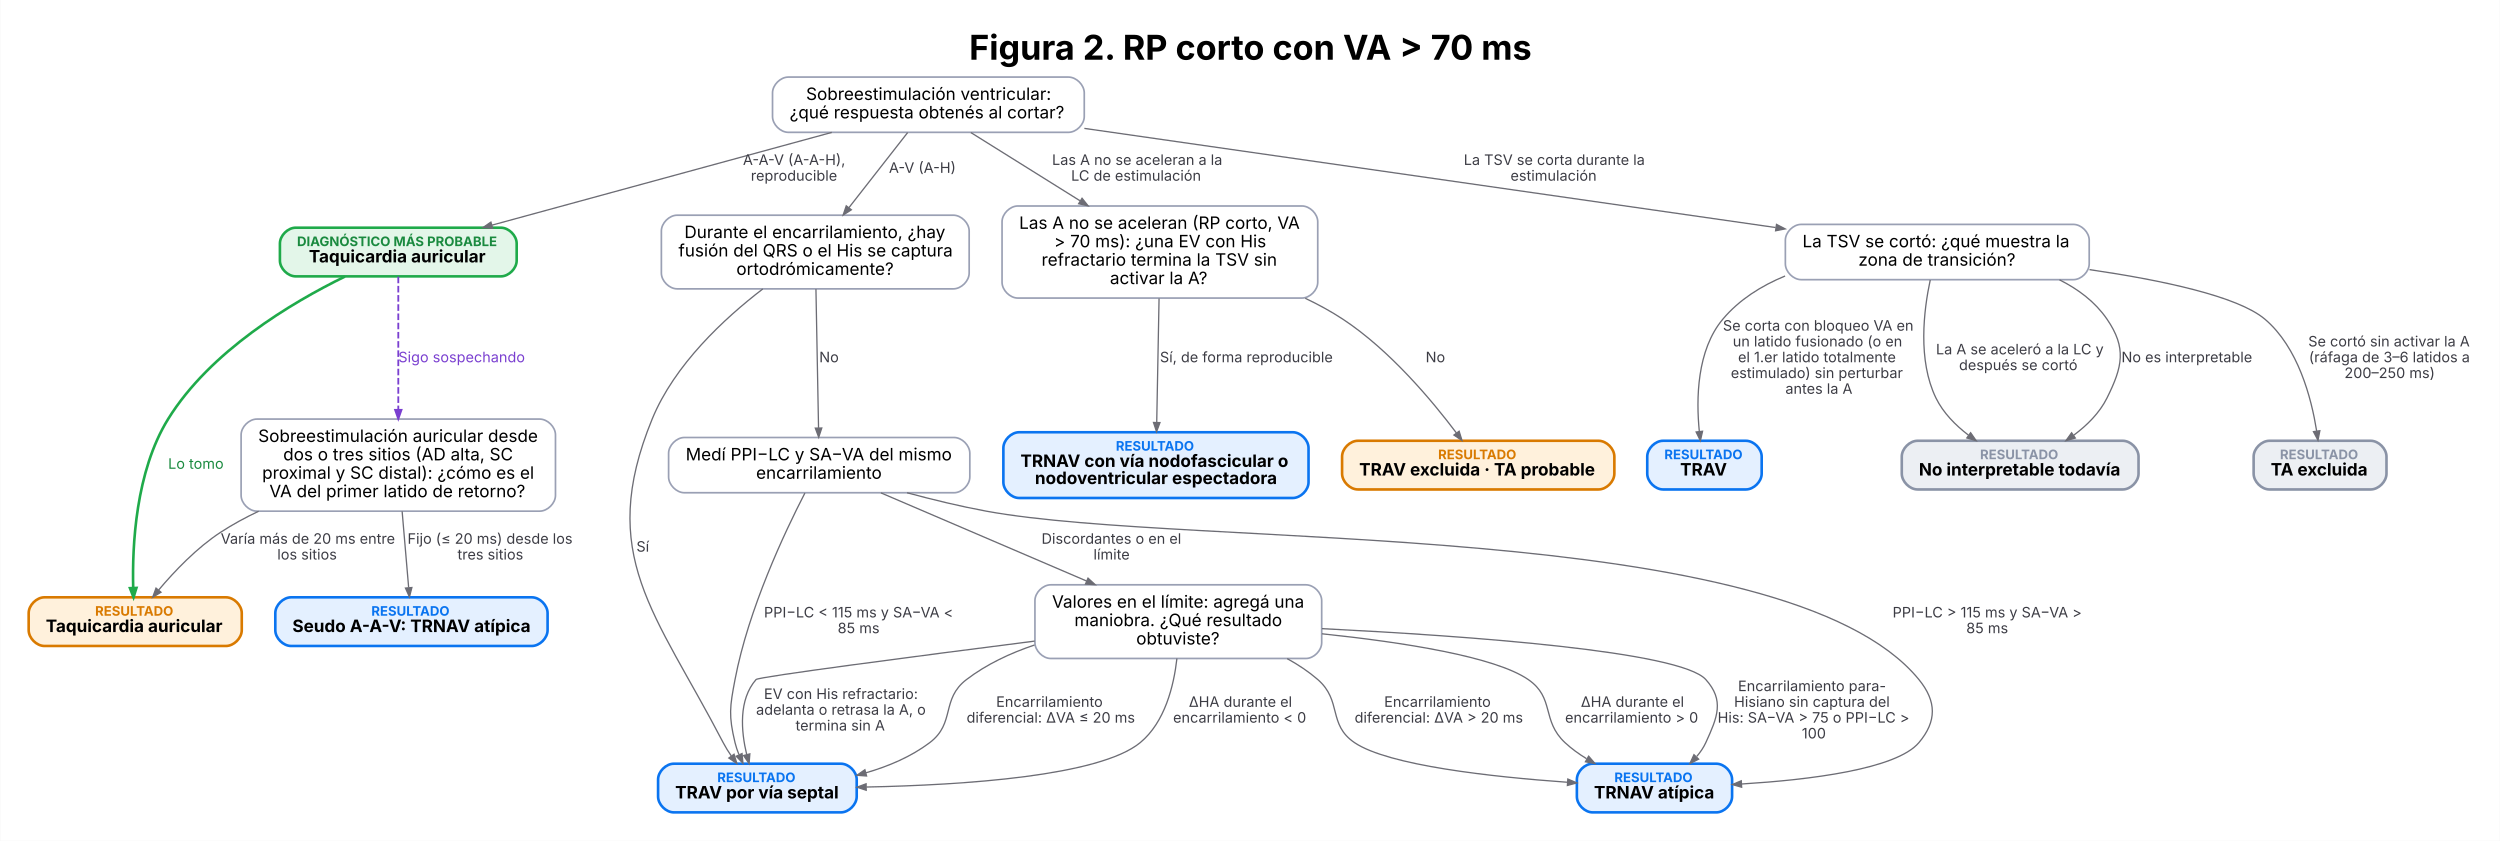
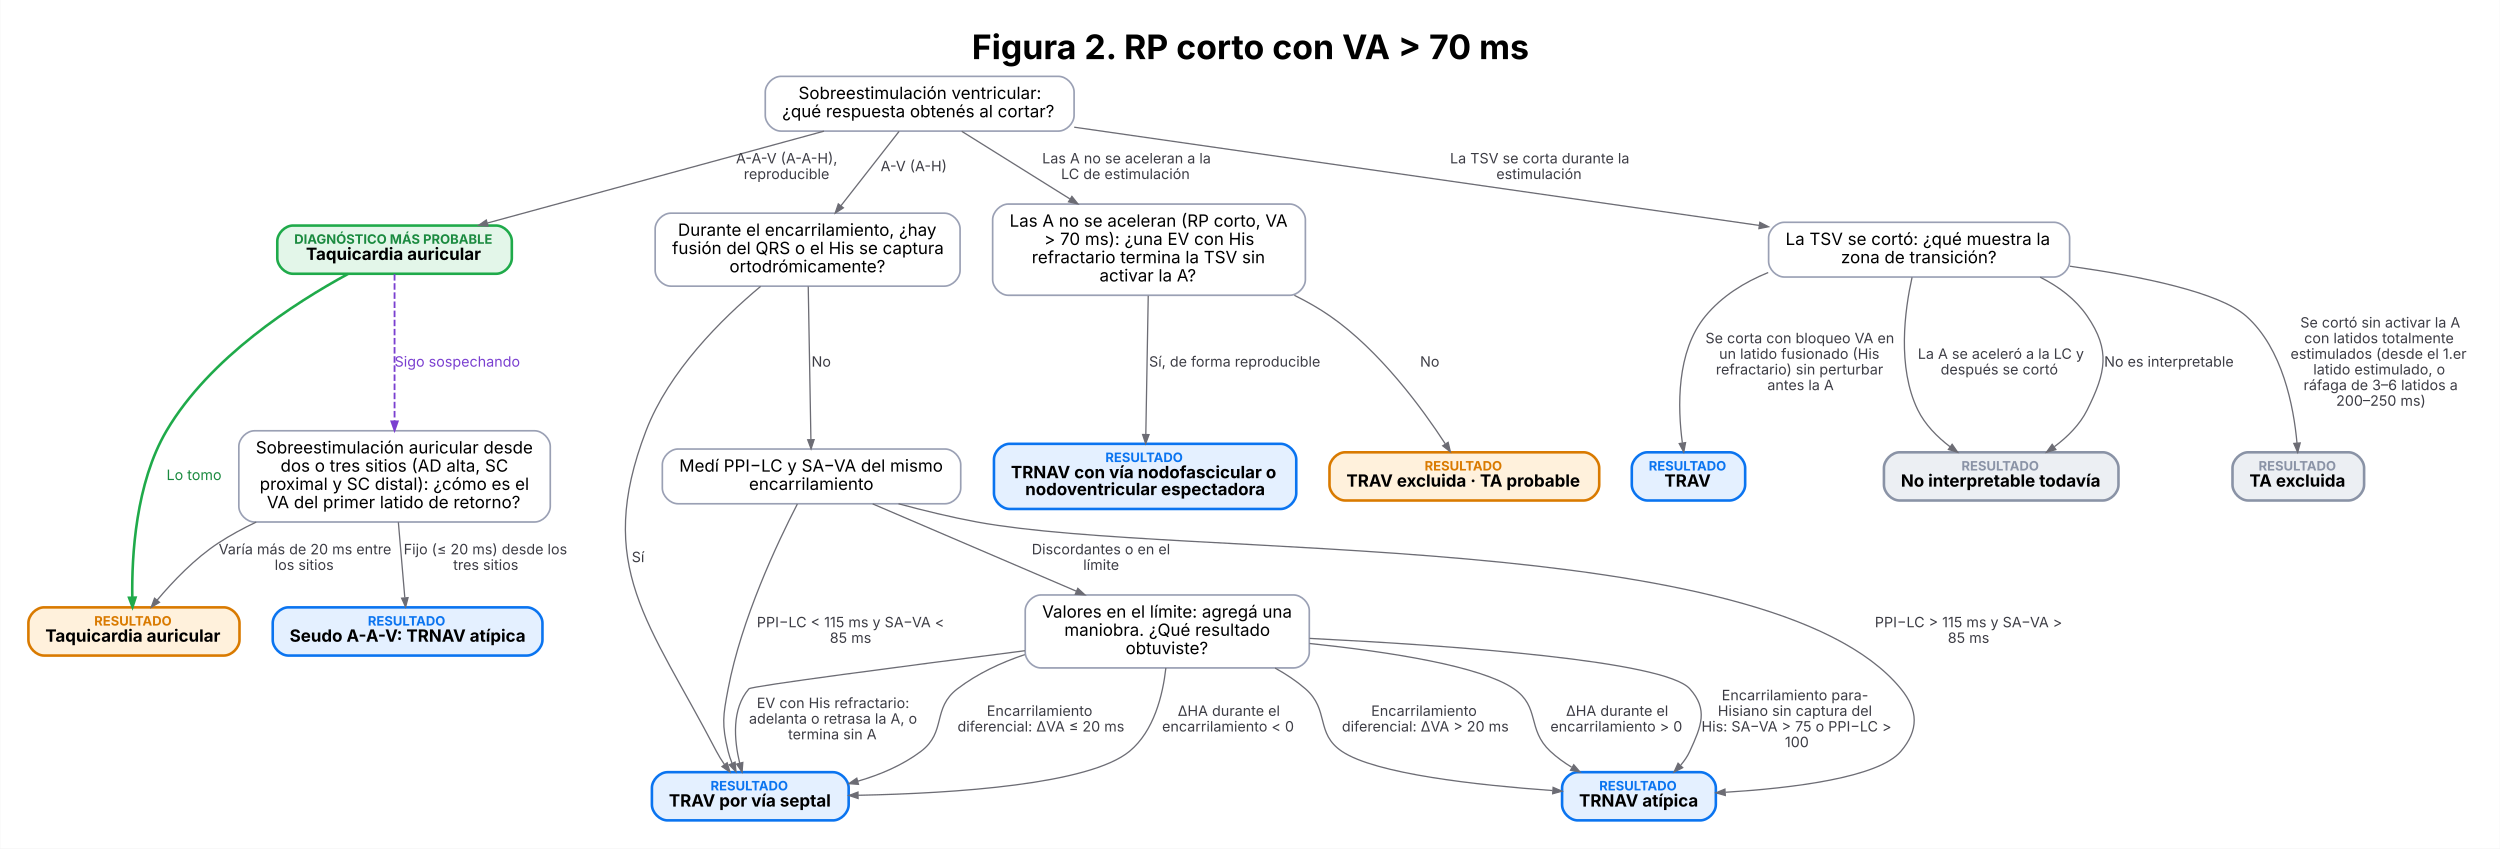
- <svg xmlns="http://www.w3.org/2000/svg" width="1900pt" height="639pt" viewBox="0.00 0.00 1900.20 639.20">
-   <g id="graph0" class="graph" transform="scale(1 1) rotate(0) translate(21.6 617.6)">
-     <polygon fill="white" stroke="transparent" points="-21.6,21.6 -21.6,-617.6 1878.6,-617.6 1878.6,21.6 -21.6,21.6" />
-     <text text-anchor="start" x="715" y="-572.2" font-family="Inter" font-weight="bold" font-size="26.00">Figura 2. RP corto con VA &gt; 70 ms</text>
+ <svg xmlns="http://www.w3.org/2000/svg" width="1918pt" height="651pt" viewBox="0.00 0.00 1918.20 651.20">
+   <g id="graph0" class="graph" transform="scale(1 1) rotate(0) translate(21.6 629.6)">
+     <polygon fill="white" stroke="transparent" points="-21.6,21.6 -21.6,-629.6 1896.6,-629.6 1896.6,21.6 -21.6,21.6" />
+     <text text-anchor="start" x="724" y="-584.2" font-family="Inter" font-weight="bold" font-size="26.00">Figura 2. RP corto con VA &gt; 70 ms</text>
    <g id="node1" class="node">
-       <path fill="#ffffff" stroke="#9aa0b4" stroke-width="1.3" d="M790.5,-559C790.5,-559 577.5,-559 577.5,-559 571.5,-559 565.5,-553 565.5,-547 565.5,-547 565.5,-529 565.5,-529 565.5,-523 571.5,-517 577.5,-517 577.5,-517 790.5,-517 790.5,-517 796.5,-517 802.5,-523 802.5,-529 802.5,-529 802.5,-547 802.5,-547 802.5,-553 796.5,-559 790.5,-559" />
-       <text text-anchor="start" x="591" y="-541.6" font-family="Inter" font-size="13.00">Sobreestimulación ventricular:</text>
-       <text text-anchor="start" x="578.5" y="-527.6" font-family="Inter" font-size="13.00">¿qué respuesta obtenés al cortar?</text>
+       <path fill="#ffffff" stroke="#9aa0b4" stroke-width="1.3" d="M790.5,-571C790.5,-571 577.5,-571 577.5,-571 571.5,-571 565.5,-565 565.5,-559 565.5,-559 565.5,-541 565.5,-541 565.5,-535 571.5,-529 577.5,-529 577.5,-529 790.5,-529 790.5,-529 796.5,-529 802.5,-535 802.5,-541 802.5,-541 802.5,-559 802.5,-559 802.5,-565 796.5,-571 790.5,-571" />
+       <text text-anchor="start" x="591" y="-553.6" font-family="Inter" font-size="13.00">Sobreestimulación ventricular:</text>
+       <text text-anchor="start" x="578.5" y="-539.6" font-family="Inter" font-size="13.00">¿qué respuesta obtenés al cortar?</text>
    </g>
    <g id="node2" class="node">
-       <path fill="#e3f6e9" stroke="#1faa4a" stroke-width="2" d="M359,-444.5C359,-444.5 203,-444.5 203,-444.5 197,-444.5 191,-438.5 191,-432.5 191,-432.5 191,-419.5 191,-419.5 191,-413.5 197,-407.5 203,-407.5 203,-407.5 359,-407.5 359,-407.5 365,-407.5 371,-413.5 371,-419.5 371,-419.5 371,-432.5 371,-432.5 371,-438.5 365,-444.5 359,-444.5" />
-       <text text-anchor="start" x="204" y="-430.5" font-family="Inter" font-weight="bold" font-size="10.00" fill="#1a8a3f">DIAGNÓSTICO MÁS PROBABLE</text>
-       <text text-anchor="start" x="213" y="-418.1" font-family="Inter" font-weight="bold" font-size="13.00">Taquicardia auricular</text>
+       <path fill="#e3f6e9" stroke="#1faa4a" stroke-width="2" d="M359,-456.5C359,-456.5 203,-456.5 203,-456.5 197,-456.5 191,-450.5 191,-444.5 191,-444.5 191,-431.5 191,-431.5 191,-425.5 197,-419.5 203,-419.5 203,-419.5 359,-419.5 359,-419.5 365,-419.5 371,-425.5 371,-431.5 371,-431.5 371,-444.5 371,-444.5 371,-450.5 365,-456.5 359,-456.5" />
+       <text text-anchor="start" x="204" y="-442.5" font-family="Inter" font-weight="bold" font-size="10.00" fill="#1a8a3f">DIAGNÓSTICO MÁS PROBABLE</text>
+       <text text-anchor="start" x="213" y="-430.1" font-family="Inter" font-weight="bold" font-size="13.00">Taquicardia auricular</text>
    </g>
    <g id="edge1" class="edge">
-       <path fill="none" stroke="#6c6c74" d="M610.55,-516.95C537.09,-496.9 424.87,-466.27 352.21,-446.44" />
-       <polygon fill="#6c6c74" stroke="#6c6c74" points="352.7,-444.03 345.3,-444.55 351.41,-448.76 352.7,-444.03" />
-       <text text-anchor="start" x="543" y="-492.2" font-family="Inter" font-size="11.00" fill="#3c3c44">A-A-V (A-A-H),</text>
-       <text text-anchor="start" x="549" y="-480.2" font-family="Inter" font-size="11.00" fill="#3c3c44">reproducible</text>
+       <path fill="none" stroke="#6c6c74" d="M610.55,-528.95C537.09,-508.9 424.87,-478.27 352.21,-458.44" />
+       <polygon fill="#6c6c74" stroke="#6c6c74" points="352.7,-456.03 345.3,-456.55 351.41,-460.76 352.7,-456.03" />
+       <text text-anchor="start" x="543" y="-504.2" font-family="Inter" font-size="11.00" fill="#3c3c44">A-A-V (A-A-H),</text>
+       <text text-anchor="start" x="549" y="-492.2" font-family="Inter" font-size="11.00" fill="#3c3c44">reproducible</text>
    </g>
    <g id="node3" class="node">
-       <path fill="#ffffff" stroke="#9aa0b4" stroke-width="1.3" d="M703,-454C703,-454 493,-454 493,-454 487,-454 481,-448 481,-442 481,-442 481,-410 481,-410 481,-404 487,-398 493,-398 493,-398 703,-398 703,-398 709,-398 715,-404 715,-410 715,-410 715,-442 715,-442 715,-448 709,-454 703,-454" />
-       <text text-anchor="start" x="498.5" y="-436.6" font-family="Inter" font-size="13.00">Durante el encarrilamiento, ¿hay</text>
-       <text text-anchor="start" x="494" y="-422.6" font-family="Inter" font-size="13.00">fusión del QRS o el His se captura</text>
-       <text text-anchor="start" x="538" y="-408.6" font-family="Inter" font-size="13.00">ortodrómicamente?</text>
+       <path fill="#ffffff" stroke="#9aa0b4" stroke-width="1.3" d="M703,-466C703,-466 493,-466 493,-466 487,-466 481,-460 481,-454 481,-454 481,-422 481,-422 481,-416 487,-410 493,-410 493,-410 703,-410 703,-410 709,-410 715,-416 715,-422 715,-422 715,-454 715,-454 715,-460 709,-466 703,-466" />
+       <text text-anchor="start" x="498.5" y="-448.6" font-family="Inter" font-size="13.00">Durante el encarrilamiento, ¿hay</text>
+       <text text-anchor="start" x="494" y="-434.6" font-family="Inter" font-size="13.00">fusión del QRS o el His se captura</text>
+       <text text-anchor="start" x="538" y="-420.6" font-family="Inter" font-size="13.00">ortodrómicamente?</text>
    </g>
    <g id="edge2" class="edge">
-       <path fill="none" stroke="#6c6c74" d="M668.23,-516.82C655.75,-500.86 638.07,-478.25 623.57,-459.71" />
-       <polygon fill="#6c6c74" stroke="#6c6c74" points="625.42,-458.1 619.18,-454.09 621.56,-461.12 625.42,-458.1" />
-       <text text-anchor="start" x="654" y="-486.2" font-family="Inter" font-size="11.00" fill="#3c3c44">A-V (A-H)</text>
+       <path fill="none" stroke="#6c6c74" d="M668.23,-528.82C655.75,-512.86 638.07,-490.25 623.57,-471.71" />
+       <polygon fill="#6c6c74" stroke="#6c6c74" points="625.42,-470.1 619.18,-466.09 621.56,-473.12 625.42,-470.1" />
+       <text text-anchor="start" x="654" y="-498.2" font-family="Inter" font-size="11.00" fill="#3c3c44">A-V (A-H)</text>
    </g>
    <g id="node4" class="node">
-       <path fill="#ffffff" stroke="#9aa0b4" stroke-width="1.3" d="M968,-461C968,-461 752,-461 752,-461 746,-461 740,-455 740,-449 740,-449 740,-403 740,-403 740,-397 746,-391 752,-391 752,-391 968,-391 968,-391 974,-391 980,-397 980,-403 980,-403 980,-449 980,-449 980,-455 974,-461 968,-461" />
-       <text text-anchor="start" x="753" y="-443.6" font-family="Inter" font-size="13.00">Las A no se aceleran (RP corto, VA</text>
-       <text text-anchor="start" x="779.5" y="-429.6" font-family="Inter" font-size="13.00">&gt; 70 ms): ¿una EV con His</text>
-       <text text-anchor="start" x="770" y="-415.6" font-family="Inter" font-size="13.00">refractario termina la TSV sin</text>
-       <text text-anchor="start" x="822" y="-401.6" font-family="Inter" font-size="13.00">activar la A?</text>
+       <path fill="#ffffff" stroke="#9aa0b4" stroke-width="1.3" d="M968,-473C968,-473 752,-473 752,-473 746,-473 740,-467 740,-461 740,-461 740,-415 740,-415 740,-409 746,-403 752,-403 752,-403 968,-403 968,-403 974,-403 980,-409 980,-415 980,-415 980,-461 980,-461 980,-467 974,-473 968,-473" />
+       <text text-anchor="start" x="753" y="-455.6" font-family="Inter" font-size="13.00">Las A no se aceleran (RP corto, VA</text>
+       <text text-anchor="start" x="779.5" y="-441.6" font-family="Inter" font-size="13.00">&gt; 70 ms): ¿una EV con His</text>
+       <text text-anchor="start" x="770" y="-427.6" font-family="Inter" font-size="13.00">refractario termina la TSV sin</text>
+       <text text-anchor="start" x="822" y="-413.6" font-family="Inter" font-size="13.00">activar la A?</text>
    </g>
    <g id="edge3" class="edge">
-       <path fill="none" stroke="#6c6c74" d="M716.28,-516.82C739.44,-502.35 771.34,-482.41 799.21,-465" />
-       <polygon fill="#6c6c74" stroke="#6c6c74" points="800.82,-466.88 805.45,-461.09 798.22,-462.72 800.82,-466.88" />
-       <text text-anchor="start" x="778" y="-492.2" font-family="Inter" font-size="11.00" fill="#3c3c44">Las A no se aceleran a la</text>
-       <text text-anchor="start" x="792.5" y="-480.2" font-family="Inter" font-size="11.00" fill="#3c3c44">LC de estimulación</text>
+       <path fill="none" stroke="#6c6c74" d="M716.28,-528.82C739.44,-514.35 771.34,-494.41 799.21,-477" />
+       <polygon fill="#6c6c74" stroke="#6c6c74" points="800.82,-478.88 805.45,-473.09 798.22,-474.72 800.82,-478.88" />
+       <text text-anchor="start" x="778" y="-504.2" font-family="Inter" font-size="11.00" fill="#3c3c44">Las A no se aceleran a la</text>
+       <text text-anchor="start" x="792.5" y="-492.2" font-family="Inter" font-size="11.00" fill="#3c3c44">LC de estimulación</text>
    </g>
    <g id="node5" class="node">
-       <path fill="#ffffff" stroke="#9aa0b4" stroke-width="1.3" d="M1554.5,-447C1554.5,-447 1347.5,-447 1347.5,-447 1341.5,-447 1335.5,-441 1335.5,-435 1335.5,-435 1335.5,-417 1335.5,-417 1335.5,-411 1341.5,-405 1347.5,-405 1347.5,-405 1554.5,-405 1554.5,-405 1560.5,-405 1566.5,-411 1566.5,-417 1566.5,-417 1566.5,-435 1566.5,-435 1566.5,-441 1560.5,-447 1554.5,-447" />
-       <text text-anchor="start" x="1348.5" y="-429.6" font-family="Inter" font-size="13.00">La TSV se cortó: ¿qué muestra la</text>
-       <text text-anchor="start" x="1391" y="-415.6" font-family="Inter" font-size="13.00">zona de transición?</text>
+       <path fill="#ffffff" stroke="#9aa0b4" stroke-width="1.3" d="M1554.5,-459C1554.5,-459 1347.5,-459 1347.5,-459 1341.5,-459 1335.5,-453 1335.5,-447 1335.5,-447 1335.5,-429 1335.5,-429 1335.5,-423 1341.5,-417 1347.5,-417 1347.5,-417 1554.5,-417 1554.5,-417 1560.5,-417 1566.5,-423 1566.5,-429 1566.5,-429 1566.5,-447 1566.5,-447 1566.5,-453 1560.5,-459 1554.5,-459" />
+       <text text-anchor="start" x="1348.5" y="-441.6" font-family="Inter" font-size="13.00">La TSV se cortó: ¿qué muestra la</text>
+       <text text-anchor="start" x="1391" y="-427.6" font-family="Inter" font-size="13.00">zona de transición?</text>
    </g>
    <g id="edge4" class="edge">
-       <path fill="none" stroke="#6c6c74" d="M802.58,-519.99C945.24,-499.53 1183.56,-465.36 1328.11,-444.62" />
-       <polygon fill="#6c6c74" stroke="#6c6c74" points="1328.77,-447 1335.35,-443.59 1328.07,-442.15 1328.77,-447" />
-       <text text-anchor="start" x="1091" y="-492.2" font-family="Inter" font-size="11.00" fill="#3c3c44">La TSV se corta durante la</text>
-       <text text-anchor="start" x="1126.5" y="-480.2" font-family="Inter" font-size="11.00" fill="#3c3c44">estimulación</text>
+       <path fill="none" stroke="#6c6c74" d="M802.58,-531.99C945.24,-511.53 1183.56,-477.36 1328.11,-456.62" />
+       <polygon fill="#6c6c74" stroke="#6c6c74" points="1328.77,-459 1335.35,-455.59 1328.07,-454.15 1328.77,-459" />
+       <text text-anchor="start" x="1091" y="-504.2" font-family="Inter" font-size="11.00" fill="#3c3c44">La TSV se corta durante la</text>
+       <text text-anchor="start" x="1126.5" y="-492.2" font-family="Inter" font-size="11.00" fill="#3c3c44">estimulación</text>
    </g>
    <g id="node6" class="node">
      <path fill="#fff1dc" stroke="#d97a00" stroke-width="2" d="M150,-163.5C150,-163.5 12,-163.5 12,-163.5 6,-163.5 0,-157.5 0,-151.5 0,-151.5 0,-138.5 0,-138.5 0,-132.5 6,-126.5 12,-126.5 12,-126.5 150,-126.5 150,-126.5 156,-126.5 162,-132.5 162,-138.5 162,-138.5 162,-151.5 162,-151.5 162,-157.5 156,-163.5 150,-163.5" />
      <text text-anchor="start" x="50.5" y="-149.5" font-family="Inter" font-weight="bold" font-size="10.00" fill="#d97a00">RESULTADO</text>
      <text text-anchor="start" x="13" y="-137.1" font-family="Inter" font-weight="bold" font-size="13.00">Taquicardia auricular</text>
    </g>
    <g id="edge5" class="edge">
-       <path fill="none" stroke="#1faa4a" stroke-width="2" d="M240.46,-407.37C199.52,-387.33 137.93,-350.57 106,-299 81.34,-259.17 78.66,-202.78 79.46,-170.76" />
-       <polygon fill="#1faa4a" stroke="#1faa4a" stroke-width="2" points="81.92,-170.63 79.72,-163.54 77.02,-170.45 81.92,-170.63" />
+       <path fill="none" stroke="#1faa4a" stroke-width="2" d="M245.24,-419.34C204.44,-397.18 139.1,-355.17 106,-299 82.34,-258.86 79.25,-203.04 79.73,-171.1" />
+       <polygon fill="#1faa4a" stroke="#1faa4a" stroke-width="2" points="82.18,-170.96 79.9,-163.9 77.28,-170.84 82.18,-170.96" />
      <text text-anchor="start" x="106" y="-261.2" font-family="Inter" font-size="11.00" fill="#1a8a3f">Lo tomo</text>
    </g>
    <g id="node7" class="node">
      <path fill="#ffffff" stroke="#9aa0b4" stroke-width="1.3" d="M388.5,-299C388.5,-299 173.5,-299 173.5,-299 167.5,-299 161.5,-293 161.5,-287 161.5,-287 161.5,-241 161.5,-241 161.5,-235 167.5,-229 173.5,-229 173.5,-229 388.5,-229 388.5,-229 394.5,-229 400.5,-235 400.5,-241 400.5,-241 400.5,-287 400.5,-287 400.5,-293 394.5,-299 388.5,-299" />
      <text text-anchor="start" x="174.5" y="-281.6" font-family="Inter" font-size="13.00">Sobreestimulación auricular desde</text>
      <text text-anchor="start" x="193.5" y="-267.6" font-family="Inter" font-size="13.00">dos o tres sitios (AD alta, SC</text>
      <text text-anchor="start" x="177.5" y="-253.6" font-family="Inter" font-size="13.00">proximal y SC distal): ¿cómo es el</text>
      <text text-anchor="start" x="183" y="-239.6" font-family="Inter" font-size="13.00">VA del primer latido de retorno?</text>
    </g>
    <g id="edge6" class="edge">
-       <path fill="none" stroke="#7a3fd0" stroke-width="1.4" stroke-dasharray="5,2" d="M281,-407.27C281,-383.06 281,-338.95 281,-306.24" />
-       <polygon fill="#7a3fd0" stroke="#7a3fd0" stroke-width="1.4" points="283.45,-306.03 281,-299.03 278.55,-306.03 283.45,-306.03" />
-       <text text-anchor="start" x="281" y="-342.2" font-family="Inter" font-size="11.00" fill="#7a3fd0">Sigo sospechando</text>
+       <path fill="none" stroke="#7a3fd0" stroke-width="1.4" stroke-dasharray="5,2" d="M281,-419.24C281,-392.88 281,-342.64 281,-306.65" />
+       <polygon fill="#7a3fd0" stroke="#7a3fd0" stroke-width="1.4" points="283.45,-306.2 281,-299.21 278.55,-306.21 283.45,-306.2" />
+       <text text-anchor="start" x="281" y="-348.2" font-family="Inter" font-size="11.00" fill="#7a3fd0">Sigo sospechando</text>
    </g>
    <g id="node9" class="node">
      <path fill="#e4f0ff" stroke="#0a74f0" stroke-width="2" d="M617.5,-37C617.5,-37 490.5,-37 490.5,-37 484.5,-37 478.5,-31 478.5,-25 478.5,-25 478.5,-12 478.5,-12 478.5,-6 484.5,0 490.5,0 490.5,0 617.5,0 617.5,0 623.5,0 629.5,-6 629.5,-12 629.5,-12 629.5,-25 629.5,-25 629.5,-31 623.5,-37 617.5,-37" />
      <text text-anchor="start" x="523.5" y="-23" font-family="Inter" font-weight="bold" font-size="10.00" fill="#0a74f0">RESULTADO</text>
      <text text-anchor="start" x="491.5" y="-10.6" font-family="Inter" font-weight="bold" font-size="13.00">TRAV por vía septal</text>
    </g>
    <g id="edge9" class="edge">
-       <path fill="none" stroke="#6c6c74" d="M558.1,-397.94C528.67,-375.38 490.92,-340.32 474,-299 431.58,-195.41 476.42,-152.35 528,-53 529.78,-49.57 531.92,-46.14 534.21,-42.85" />
+       <path fill="none" stroke="#6c6c74" d="M561.91,-409.81C531.95,-384.79 491.52,-344.72 474,-299 433.94,-194.48 476.42,-152.35 528,-53 529.78,-49.57 531.92,-46.14 534.21,-42.85" />
      <polygon fill="#6c6c74" stroke="#6c6c74" points="536.25,-44.21 538.42,-37.11 532.3,-41.31 536.25,-44.21" />
-       <text text-anchor="start" x="462" y="-198.2" font-family="Inter" font-size="11.00" fill="#3c3c44">Sí</text>
+       <text text-anchor="start" x="463" y="-198.2" font-family="Inter" font-size="11.00" fill="#3c3c44">Sí</text>
    </g>
    <g id="node10" class="node">
      <path fill="#ffffff" stroke="#9aa0b4" stroke-width="1.3" d="M703.5,-285C703.5,-285 498.5,-285 498.5,-285 492.5,-285 486.5,-279 486.5,-273 486.5,-273 486.5,-255 486.5,-255 486.5,-249 492.5,-243 498.5,-243 498.5,-243 703.5,-243 703.5,-243 709.5,-243 715.5,-249 715.5,-255 715.5,-255 715.5,-273 715.5,-273 715.5,-279 709.5,-285 703.5,-285" />
      <text text-anchor="start" x="499.5" y="-267.6" font-family="Inter" font-size="13.00">Medí PPI−LC y SA−VA del mismo</text>
      <text text-anchor="start" x="553" y="-253.6" font-family="Inter" font-size="13.00">encarrilamiento</text>
    </g>
    <g id="edge10" class="edge">
-       <path fill="none" stroke="#6c6c74" d="M598.51,-397.86C599.06,-368.43 599.94,-321.74 600.49,-292.27" />
-       <polygon fill="#6c6c74" stroke="#6c6c74" points="602.94,-292.21 600.62,-285.17 598.04,-292.12 602.94,-292.21" />
-       <text text-anchor="start" x="601" y="-342.2" font-family="Inter" font-size="11.00" fill="#3c3c44">No</text>
+       <path fill="none" stroke="#6c6c74" d="M598.48,-409.75C599.04,-377.65 599.96,-324.64 600.52,-292.46" />
+       <polygon fill="#6c6c74" stroke="#6c6c74" points="602.98,-292.18 600.65,-285.14 598.08,-292.1 602.98,-292.18" />
+       <text text-anchor="start" x="601" y="-348.2" font-family="Inter" font-size="11.00" fill="#3c3c44">No</text>
    </g>
    <g id="node13" class="node">
      <path fill="#e4f0ff" stroke="#0a74f0" stroke-width="2" d="M961,-289C961,-289 753,-289 753,-289 747,-289 741,-283 741,-277 741,-277 741,-251 741,-251 741,-245 747,-239 753,-239 753,-239 961,-239 961,-239 967,-239 973,-245 973,-251 973,-251 973,-277 973,-277 973,-283 967,-289 961,-289" />
      <text text-anchor="start" x="826.5" y="-275" font-family="Inter" font-weight="bold" font-size="10.00" fill="#0a74f0">RESULTADO</text>
      <text text-anchor="start" x="754" y="-262.6" font-family="Inter" font-weight="bold" font-size="13.00">TRNAV con vía nodofascicular o</text>
      <text text-anchor="start" x="765" y="-249.6" font-family="Inter" font-weight="bold" font-size="13.00">nodoventricular espectadora</text>
    </g>
    <g id="edge20" class="edge">
-       <path fill="none" stroke="#6c6c74" d="M859.36,-390.68C858.83,-362.81 858.1,-323.83 857.59,-296.69" />
-       <polygon fill="#6c6c74" stroke="#6c6c74" points="860.04,-296.33 857.46,-289.37 855.14,-296.42 860.04,-296.33" />
-       <text text-anchor="start" x="860" y="-342.2" font-family="Inter" font-size="11.00" fill="#3c3c44">Sí, de forma reproducible</text>
+       <path fill="none" stroke="#6c6c74" d="M859.4,-402.61C858.86,-371.61 858.07,-326.41 857.55,-296.38" />
+       <polygon fill="#6c6c74" stroke="#6c6c74" points="859.99,-296.05 857.42,-289.09 855.09,-296.13 859.99,-296.05" />
+       <text text-anchor="start" x="860" y="-348.2" font-family="Inter" font-size="11.00" fill="#3c3c44">Sí, de forma reproducible</text>
    </g>
    <g id="node14" class="node">
      <path fill="#fff1dc" stroke="#d97a00" stroke-width="2" d="M1193.5,-282.5C1193.5,-282.5 1010.5,-282.5 1010.5,-282.5 1004.5,-282.5 998.5,-276.5 998.5,-270.5 998.5,-270.5 998.5,-257.5 998.5,-257.5 998.5,-251.5 1004.5,-245.5 1010.5,-245.5 1010.5,-245.5 1193.5,-245.5 1193.5,-245.5 1199.5,-245.5 1205.5,-251.5 1205.5,-257.5 1205.5,-257.5 1205.5,-270.5 1205.5,-270.5 1205.5,-276.5 1199.5,-282.5 1193.5,-282.5" />
      <text text-anchor="start" x="1071.5" y="-268.5" font-family="Inter" font-weight="bold" font-size="10.00" fill="#d97a00">RESULTADO</text>
      <text text-anchor="start" x="1011.5" y="-256.1" font-family="Inter" font-weight="bold" font-size="13.00">TRAV excluida · TA probable</text>
    </g>
    <g id="edge21" class="edge">
-       <path fill="none" stroke="#6c6c74" d="M970.5,-390.83C980.45,-386.11 990.11,-380.85 999,-375 1034.82,-351.44 1066.98,-312.97 1085.5,-288.34" />
-       <polygon fill="#6c6c74" stroke="#6c6c74" points="1087.48,-289.77 1089.68,-282.69 1083.54,-286.86 1087.48,-289.77" />
-       <text text-anchor="start" x="1062" y="-342.2" font-family="Inter" font-size="11.00" fill="#3c3c44">No</text>
+       <path fill="none" stroke="#6c6c74" d="M971.53,-402.96C981.16,-398.23 990.47,-392.93 999,-387 1037.14,-360.49 1069.48,-316.41 1087.27,-289.13" />
+       <polygon fill="#6c6c74" stroke="#6c6c74" points="1089.55,-290.12 1091.27,-282.9 1085.42,-287.47 1089.55,-290.12" />
+       <text text-anchor="start" x="1068" y="-348.2" font-family="Inter" font-size="11.00" fill="#3c3c44">No</text>
    </g>
    <g id="node15" class="node">
      <path fill="#e4f0ff" stroke="#0a74f0" stroke-width="2" d="M1305.5,-282.5C1305.5,-282.5 1242.5,-282.5 1242.5,-282.5 1236.5,-282.5 1230.5,-276.5 1230.5,-270.5 1230.5,-270.5 1230.5,-257.5 1230.5,-257.5 1230.5,-251.5 1236.5,-245.5 1242.5,-245.5 1242.5,-245.5 1305.5,-245.5 1305.5,-245.5 1311.5,-245.5 1317.5,-251.5 1317.5,-257.5 1317.5,-257.5 1317.5,-270.5 1317.5,-270.5 1317.5,-276.5 1311.5,-282.5 1305.5,-282.5" />
      <text text-anchor="start" x="1243.5" y="-268.5" font-family="Inter" font-weight="bold" font-size="10.00" fill="#0a74f0">RESULTADO</text>
      <text text-anchor="start" x="1255.5" y="-256.1" font-family="Inter" font-weight="bold" font-size="13.00">TRAV</text>
    </g>
    <g id="edge22" class="edge">
-       <path fill="none" stroke="#6c6c74" d="M1335.3,-407.78C1317.26,-400.34 1300.49,-389.83 1288,-375 1268.11,-351.38 1267.65,-314.17 1270.08,-289.68" />
-       <polygon fill="#6c6c74" stroke="#6c6c74" points="1272.54,-289.75 1270.91,-282.51 1267.67,-289.19 1272.54,-289.75" />
-       <text text-anchor="start" x="1288" y="-366.2" font-family="Inter" font-size="11.00" fill="#3c3c44">Se corta con bloqueo VA en</text>
-       <text text-anchor="start" x="1295.5" y="-354.2" font-family="Inter" font-size="11.00" fill="#3c3c44">un latido fusionado (o en</text>
-       <text text-anchor="start" x="1299.5" y="-342.2" font-family="Inter" font-size="11.00" fill="#3c3c44">el 1.er latido totalmente</text>
-       <text text-anchor="start" x="1294" y="-330.2" font-family="Inter" font-size="11.00" fill="#3c3c44">estimulado) sin perturbar</text>
-       <text text-anchor="start" x="1335.5" y="-318.2" font-family="Inter" font-size="11.00" fill="#3c3c44">antes la A</text>
+       <path fill="none" stroke="#6c6c74" d="M1335.18,-420.45C1316.73,-412.97 1299.61,-402.26 1287,-387 1264.55,-359.83 1265.69,-316.82 1269.3,-289.8" />
+       <polygon fill="#6c6c74" stroke="#6c6c74" points="1271.76,-289.91 1270.37,-282.63 1266.92,-289.19 1271.76,-289.91" />
+       <text text-anchor="start" x="1287" y="-366.2" font-family="Inter" font-size="11.00" fill="#3c3c44">Se corta con bloqueo VA en</text>
+       <text text-anchor="start" x="1297.5" y="-354.2" font-family="Inter" font-size="11.00" fill="#3c3c44">un latido fusionado (His</text>
+       <text text-anchor="start" x="1295" y="-342.2" font-family="Inter" font-size="11.00" fill="#3c3c44">refractario) sin perturbar</text>
+       <text text-anchor="start" x="1334.5" y="-330.2" font-family="Inter" font-size="11.00" fill="#3c3c44">antes la A</text>
    </g>
    <g id="node16" class="node">
      <path fill="#eceff3" stroke="#8a93a6" stroke-width="2" d="M1592,-282.5C1592,-282.5 1436,-282.5 1436,-282.5 1430,-282.5 1424,-276.5 1424,-270.5 1424,-270.5 1424,-257.5 1424,-257.5 1424,-251.5 1430,-245.5 1436,-245.5 1436,-245.5 1592,-245.5 1592,-245.5 1598,-245.5 1604,-251.5 1604,-257.5 1604,-257.5 1604,-270.5 1604,-270.5 1604,-276.5 1598,-282.5 1592,-282.5" />
      <text text-anchor="start" x="1483.5" y="-268.5" font-family="Inter" font-weight="bold" font-size="10.00" fill="#8a93a6">RESULTADO</text>
      <text text-anchor="start" x="1437" y="-256.1" font-family="Inter" font-weight="bold" font-size="13.00">No interpretable todavía</text>
    </g>
    <g id="edge23" class="edge">
-       <path fill="none" stroke="#6c6c74" d="M1445.65,-404.75C1440.7,-381.74 1436.02,-343.67 1450,-315 1455.48,-303.77 1464.83,-294.32 1474.72,-286.77" />
+       <path fill="none" stroke="#6c6c74" d="M1445.59,-416.79C1439.97,-391.56 1434.03,-347.74 1450,-315 1455.48,-303.77 1464.83,-294.32 1474.72,-286.77" />
      <polygon fill="#6c6c74" stroke="#6c6c74" points="1476.34,-288.63 1480.58,-282.55 1473.47,-284.65 1476.34,-288.63" />
-       <text text-anchor="start" x="1450" y="-348.2" font-family="Inter" font-size="11.00" fill="#3c3c44">La A se aceleró a la LC y</text>
-       <text text-anchor="start" x="1467.5" y="-336.2" font-family="Inter" font-size="11.00" fill="#3c3c44">después se cortó</text>
+       <text text-anchor="start" x="1450" y="-354.2" font-family="Inter" font-size="11.00" fill="#3c3c44">La A se aceleró a la LC y</text>
+       <text text-anchor="start" x="1467.5" y="-342.2" font-family="Inter" font-size="11.00" fill="#3c3c44">después se cortó</text>
    </g>
    <g id="edge25" class="edge">
-       <path fill="none" stroke="#6c6c74" d="M1543.9,-404.87C1558.13,-397.74 1571.04,-388.08 1580,-375 1595.07,-353 1591.87,-338.88 1580,-315 1574.38,-303.7 1564.86,-294.27 1554.77,-286.76" />
+       <path fill="none" stroke="#6c6c74" d="M1543.9,-416.87C1558.13,-409.74 1571.04,-400.08 1580,-387 1598.08,-360.6 1594.24,-343.66 1580,-315 1574.38,-303.7 1564.86,-294.27 1554.77,-286.76" />
      <polygon fill="#6c6c74" stroke="#6c6c74" points="1555.92,-284.58 1548.79,-282.56 1553.11,-288.59 1555.92,-284.58" />
-       <text text-anchor="start" x="1591" y="-342.2" font-family="Inter" font-size="11.00" fill="#3c3c44">No es interpretable</text>
+       <text text-anchor="start" x="1593" y="-348.2" font-family="Inter" font-size="11.00" fill="#3c3c44">No es interpretable</text>
    </g>
    <g id="node17" class="node">
      <path fill="#eceff3" stroke="#8a93a6" stroke-width="2" d="M1780.5,-282.5C1780.5,-282.5 1703.5,-282.5 1703.5,-282.5 1697.5,-282.5 1691.5,-276.5 1691.5,-270.5 1691.5,-270.5 1691.5,-257.5 1691.5,-257.5 1691.5,-251.5 1697.5,-245.5 1703.5,-245.5 1703.5,-245.5 1780.5,-245.5 1780.5,-245.5 1786.5,-245.5 1792.5,-251.5 1792.5,-257.5 1792.5,-257.5 1792.5,-270.5 1792.5,-270.5 1792.5,-276.5 1786.5,-282.5 1780.5,-282.5" />
      <text text-anchor="start" x="1711.5" y="-268.5" font-family="Inter" font-weight="bold" font-size="10.00" fill="#8a93a6">RESULTADO</text>
      <text text-anchor="start" x="1704.5" y="-256.1" font-family="Inter" font-weight="bold" font-size="13.00">TA excluida</text>
    </g>
    <g id="edge24" class="edge">
-       <path fill="none" stroke="#6c6c74" d="M1566.7,-412.62C1621.48,-404.64 1679.38,-392.44 1700,-375 1725.28,-353.61 1735.39,-315.24 1739.4,-289.95" />
-       <polygon fill="#6c6c74" stroke="#6c6c74" points="1741.84,-290.15 1740.42,-282.87 1736.99,-289.45 1741.84,-290.15" />
-       <text text-anchor="start" x="1733" y="-354.2" font-family="Inter" font-size="11.00" fill="#3c3c44">Se cortó sin activar la A</text>
-       <text text-anchor="start" x="1733.5" y="-342.2" font-family="Inter" font-size="11.00" fill="#3c3c44">(ráfaga de 3–6 latidos a</text>
-       <text text-anchor="start" x="1760.5" y="-330.2" font-family="Inter" font-size="11.00" fill="#3c3c44">200–250 ms)</text>
+       <path fill="none" stroke="#6c6c74" d="M1566.62,-425.31C1622.33,-417.48 1681.47,-405.2 1702,-387 1730.02,-362.16 1738.49,-317.39 1741,-289.54" />
+       <polygon fill="#6c6c74" stroke="#6c6c74" points="1743.45,-289.67 1741.54,-282.5 1738.56,-289.29 1743.45,-289.67" />
+       <text text-anchor="start" x="1743.5" y="-378.2" font-family="Inter" font-size="11.00" fill="#3c3c44">Se cortó sin activar la A</text>
+       <text text-anchor="start" x="1746.5" y="-366.2" font-family="Inter" font-size="11.00" fill="#3c3c44">con latidos totalmente</text>
+       <text text-anchor="start" x="1736" y="-354.2" font-family="Inter" font-size="11.00" fill="#3c3c44">estimulados (desde el 1.er</text>
+       <text text-anchor="start" x="1753.5" y="-342.2" font-family="Inter" font-size="11.00" fill="#3c3c44">latido estimulado, o</text>
+       <text text-anchor="start" x="1746" y="-330.2" font-family="Inter" font-size="11.00" fill="#3c3c44">ráfaga de 3–6 latidos a</text>
+       <text text-anchor="start" x="1771" y="-318.2" font-family="Inter" font-size="11.00" fill="#3c3c44">200–250 ms)</text>
    </g>
    <g id="edge7" class="edge">
      <path fill="none" stroke="#6c6c74" d="M174.85,-228.95C164.79,-224.18 155,-218.87 146,-213 127.78,-201.13 110.8,-183.29 98.77,-169.01" />
      <polygon fill="#6c6c74" stroke="#6c6c74" points="100.59,-167.37 94.25,-163.53 96.82,-170.49 100.59,-167.37" />
      <text text-anchor="start" x="146" y="-204.2" font-family="Inter" font-size="11.00" fill="#3c3c44">Varía más de 20 ms entre</text>
      <text text-anchor="start" x="189" y="-192.2" font-family="Inter" font-size="11.00" fill="#3c3c44">los sitios</text>
    </g>
    <g id="node8" class="node">
      <path fill="#e4f0ff" stroke="#0a74f0" stroke-width="2" d="M382.5,-163.5C382.5,-163.5 199.5,-163.5 199.5,-163.5 193.5,-163.5 187.5,-157.5 187.5,-151.5 187.5,-151.5 187.5,-138.5 187.5,-138.5 187.5,-132.5 193.5,-126.5 199.5,-126.5 199.5,-126.5 382.5,-126.5 382.5,-126.5 388.5,-126.5 394.5,-132.5 394.5,-138.5 394.5,-138.5 394.5,-151.5 394.5,-151.5 394.5,-157.5 388.5,-163.5 382.5,-163.5" />
      <text text-anchor="start" x="260.5" y="-149.5" font-family="Inter" font-weight="bold" font-size="10.00" fill="#0a74f0">RESULTADO</text>
      <text text-anchor="start" x="200.5" y="-137.1" font-family="Inter" font-weight="bold" font-size="13.00">Seudo A-A-V: TRNAV atípica</text>
    </g>
    <g id="edge8" class="edge">
      <path fill="none" stroke="#6c6c74" d="M283.92,-228.84C285.5,-210.36 287.42,-187.93 288.86,-171.07" />
      <polygon fill="#6c6c74" stroke="#6c6c74" points="291.33,-170.94 289.48,-163.76 286.45,-170.52 291.33,-170.94" />
      <text text-anchor="start" x="288" y="-204.2" font-family="Inter" font-size="11.00" fill="#3c3c44">Fijo (≤ 20 ms) desde los</text>
      <text text-anchor="start" x="326" y="-192.2" font-family="Inter" font-size="11.00" fill="#3c3c44">tres sitios</text>
    </g>
    <g id="edge12" class="edge">
      <path fill="none" stroke="#6c6c74" d="M590.12,-242.78C574.68,-212.84 547.18,-154.47 537,-101 533.01,-80.04 532.04,-73.75 537,-53 537.72,-50 538.75,-46.97 539.95,-44.02" />
      <polygon fill="#6c6c74" stroke="#6c6c74" points="542.33,-44.72 543.02,-37.33 537.87,-42.68 542.33,-44.72" />
      <text text-anchor="start" x="559" y="-148.2" font-family="Inter" font-size="11.00" fill="#3c3c44">PPI−LC &lt; 115 ms y SA−VA &lt;</text>
      <text text-anchor="start" x="615" y="-136.2" font-family="Inter" font-size="11.00" fill="#3c3c44">85 ms</text>
    </g>
    <g id="node11" class="node">
      <path fill="#e4f0ff" stroke="#0a74f0" stroke-width="2" d="M1283,-37C1283,-37 1189,-37 1189,-37 1183,-37 1177,-31 1177,-25 1177,-25 1177,-12 1177,-12 1177,-6 1183,0 1189,0 1189,0 1283,0 1283,0 1289,0 1295,-6 1295,-12 1295,-12 1295,-25 1295,-25 1295,-31 1289,-37 1283,-37" />
      <text text-anchor="start" x="1205.5" y="-23" font-family="Inter" font-weight="bold" font-size="10.00" fill="#0a74f0">RESULTADO</text>
      <text text-anchor="start" x="1190" y="-10.6" font-family="Inter" font-weight="bold" font-size="13.00">TRNAV atípica</text>
    </g>
    <g id="edge11" class="edge">
      <path fill="none" stroke="#6c6c74" d="M667.77,-242.98C687.06,-237.78 708.24,-232.63 728,-229 885.47,-200.09 1335.67,-224.96 1437,-101 1450.5,-84.48 1450.79,-69.28 1437,-53 1419.88,-32.79 1354.05,-24.76 1302.33,-21.58" />
      <polygon fill="#6c6c74" stroke="#6c6c74" points="1302.26,-19.12 1295.13,-21.16 1301.97,-24.01 1302.26,-19.12" />
      <text text-anchor="start" x="1417" y="-148.2" font-family="Inter" font-size="11.00" fill="#3c3c44">PPI−LC &gt; 115 ms y SA−VA &gt;</text>
      <text text-anchor="start" x="1473" y="-136.2" font-family="Inter" font-size="11.00" fill="#3c3c44">85 ms</text>
    </g>
    <g id="node12" class="node">
      <path fill="#ffffff" stroke="#9aa0b4" stroke-width="1.3" d="M971,-173C971,-173 777,-173 777,-173 771,-173 765,-167 765,-161 765,-161 765,-129 765,-129 765,-123 771,-117 777,-117 777,-117 971,-117 971,-117 977,-117 983,-123 983,-129 983,-129 983,-161 983,-161 983,-167 977,-173 971,-173" />
      <text text-anchor="start" x="778" y="-155.6" font-family="Inter" font-size="13.00">Valores en el límite: agregá una</text>
      <text text-anchor="start" x="795" y="-141.6" font-family="Inter" font-size="13.00">maniobra. ¿Qué resultado</text>
      <text text-anchor="start" x="842" y="-127.6" font-family="Inter" font-size="13.00">obtuviste?</text>
    </g>
    <g id="edge13" class="edge">
      <path fill="none" stroke="#6c6c74" d="M647.93,-242.89C690.97,-224.44 755.28,-196.88 804.32,-175.86" />
      <polygon fill="#6c6c74" stroke="#6c6c74" points="805.36,-178.08 810.83,-173.07 803.43,-173.58 805.36,-178.08" />
      <text text-anchor="start" x="770" y="-204.2" font-family="Inter" font-size="11.00" fill="#3c3c44">Discordantes o en el</text>
      <text text-anchor="start" x="809.5" y="-192.2" font-family="Inter" font-size="11.00" fill="#3c3c44">límite</text>
    </g>
    <g id="edge14" class="edge">
      <path fill="none" stroke="#6c6c74" d="M764.81,-130.22C672.47,-118.43 554.8,-103.05 553,-101 539.59,-85.68 541.57,-61.83 545.88,-43.88" />
      <polygon fill="#6c6c74" stroke="#6c6c74" points="548.26,-44.47 547.69,-37.08 543.52,-43.22 548.26,-44.47" />
      <text text-anchor="start" x="559" y="-86.2" font-family="Inter" font-size="11.00" fill="#3c3c44">EV con His refractario:</text>
      <text text-anchor="start" x="553" y="-74.2" font-family="Inter" font-size="11.00" fill="#3c3c44">adelanta o retrasa la A, o</text>
      <text text-anchor="start" x="583" y="-62.2" font-family="Inter" font-size="11.00" fill="#3c3c44">termina sin A</text>
    </g>
    <g id="edge16" class="edge">
      <path fill="none" stroke="#6c6c74" d="M764.67,-127.24C746.23,-121.05 728.18,-112.58 713,-101 693.37,-86.02 704.71,-67.88 685,-53 670.86,-42.33 653.67,-35.03 636.45,-30.06" />
      <polygon fill="#6c6c74" stroke="#6c6c74" points="637,-27.67 629.6,-28.2 635.72,-32.4 637,-27.67" />
      <text text-anchor="start" x="735.5" y="-80.2" font-family="Inter" font-size="11.00" fill="#3c3c44">Encarrilamiento</text>
      <text text-anchor="start" x="713" y="-68.2" font-family="Inter" font-size="11.00" fill="#3c3c44">diferencial: ΔVA ≤ 20 ms</text>
    </g>
    <g id="edge18" class="edge">
      <path fill="none" stroke="#6c6c74" d="M872.94,-116.98C870.59,-96.19 863.82,-68.49 845,-53 814.14,-27.61 711.47,-20.77 636.81,-19.27" />
      <polygon fill="#6c6c74" stroke="#6c6c74" points="636.72,-16.82 629.68,-19.14 636.63,-21.72 636.72,-16.82" />
      <text text-anchor="start" x="882" y="-80.2" font-family="Inter" font-size="11.00" fill="#3c3c44">ΔHA durante el</text>
      <text text-anchor="start" x="870" y="-68.2" font-family="Inter" font-size="11.00" fill="#3c3c44">encarrilamiento &lt; 0</text>
    </g>
    <g id="edge15" class="edge">
      <path fill="none" stroke="#6c6c74" d="M956.76,-116.89C965.08,-112.32 973.02,-107.05 980,-101 998.66,-84.83 987.54,-66.83 1008,-53 1033.71,-35.63 1111.97,-27.01 1169.66,-22.91" />
      <polygon fill="#6c6c74" stroke="#6c6c74" points="1170.13,-25.34 1176.94,-22.41 1169.79,-20.45 1170.13,-25.34" />
      <text text-anchor="start" x="1030.5" y="-80.2" font-family="Inter" font-size="11.00" fill="#3c3c44">Encarrilamiento</text>
      <text text-anchor="start" x="1008" y="-68.2" font-family="Inter" font-size="11.00" fill="#3c3c44">diferencial: ΔVA &gt; 20 ms</text>
    </g>
    <g id="edge17" class="edge">
      <path fill="none" stroke="#6c6c74" d="M983.2,-135.77C1044.88,-129.32 1114.59,-118.44 1140,-101 1160.36,-87.02 1149.93,-69.84 1168,-53 1172.88,-48.45 1178.49,-44.39 1184.35,-40.81" />
      <polygon fill="#6c6c74" stroke="#6c6c74" points="1185.95,-42.72 1190.79,-37.1 1183.5,-38.47 1185.95,-42.72" />
      <text text-anchor="start" x="1180" y="-80.2" font-family="Inter" font-size="11.00" fill="#3c3c44">ΔHA durante el</text>
      <text text-anchor="start" x="1168" y="-68.2" font-family="Inter" font-size="11.00" fill="#3c3c44">encarrilamiento &gt; 0</text>
    </g>
    <g id="edge19" class="edge">
      <path fill="none" stroke="#6c6c74" d="M983.18,-139.68C1095.18,-134.1 1255.73,-122.45 1275,-101 1289.26,-85.13 1283.9,-72.39 1275,-53 1273.28,-49.25 1270.9,-45.76 1268.17,-42.56" />
      <polygon fill="#6c6c74" stroke="#6c6c74" points="1269.55,-40.46 1262.93,-37.12 1266.02,-43.86 1269.55,-40.46" />
      <text text-anchor="start" x="1299.5" y="-92.2" font-family="Inter" font-size="11.00" fill="#3c3c44">Encarrilamiento para-</text>
      <text text-anchor="start" x="1296.5" y="-80.2" font-family="Inter" font-size="11.00" fill="#3c3c44">Hisiano sin captura del</text>
      <text text-anchor="start" x="1284" y="-68.2" font-family="Inter" font-size="11.00" fill="#3c3c44">His: SA−VA &gt; 75 o PPI−LC &gt;</text>
      <text text-anchor="start" x="1348" y="-56.2" font-family="Inter" font-size="11.00" fill="#3c3c44">100</text>
    </g>
  </g>
</svg>
